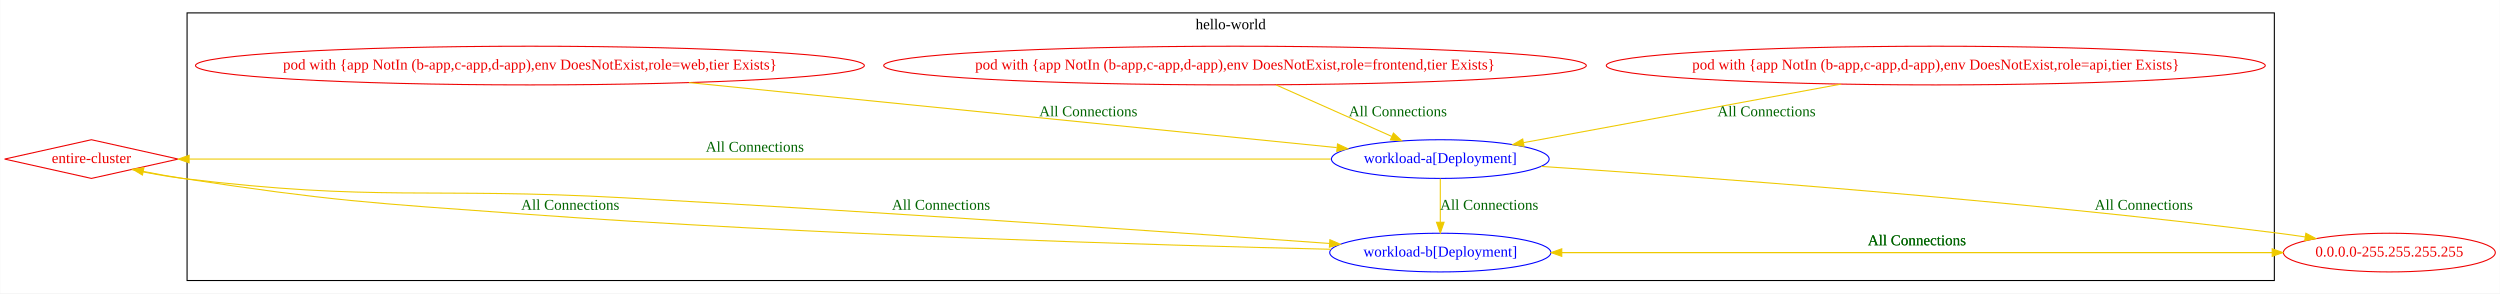
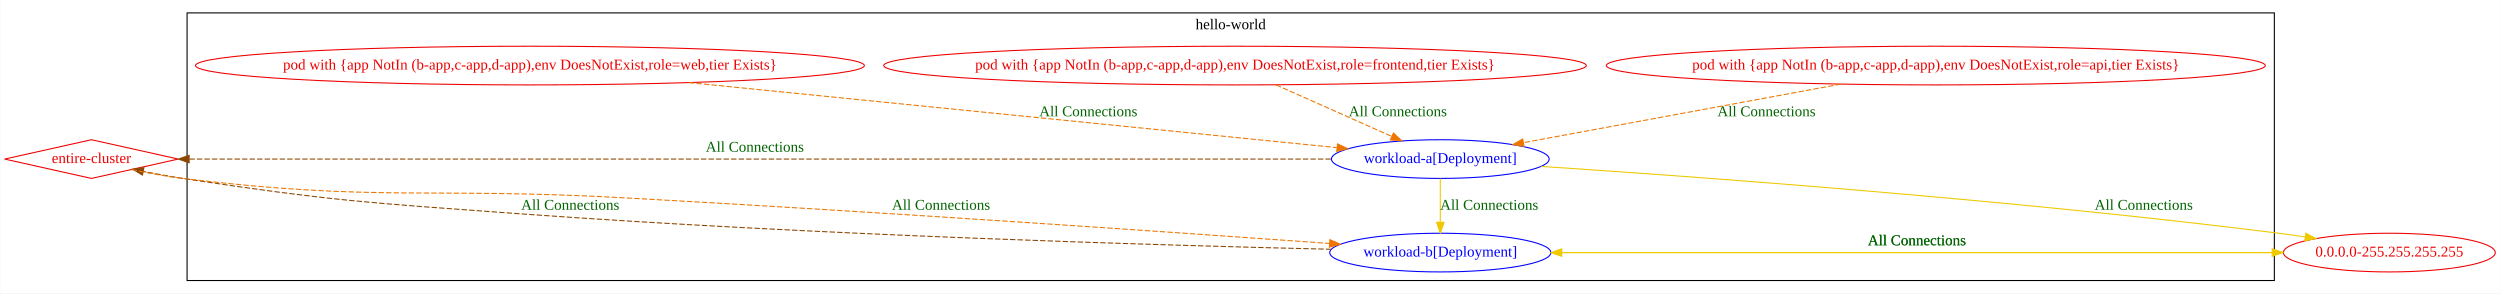
<svg xmlns="http://www.w3.org/2000/svg" width="2326pt" height="273pt" viewBox="0.00 0.00 2325.68 273.00">
  <g id="graph0" class="graph" transform="scale(1 1) rotate(0) translate(4 269)">
    <polygon fill="white" stroke="transparent" points="-4,4 -4,-269 2321.68,-269 2321.68,4 -4,4" />
    <g id="clust1" class="cluster">
      <polygon fill="none" stroke="black" points="169.89,-8 169.89,-257 2111.89,-257 2111.89,-8 169.89,-8" />
      <text text-anchor="middle" x="1140.89" y="-241.8" font-family="Times New Roman,serif" font-size="14.00">hello-world</text>
    </g>
    <g id="node1" class="node">
      <ellipse fill="none" stroke="blue" cx="1335.89" cy="-121" rx="101.28" ry="18" />
      <text text-anchor="middle" x="1335.89" y="-117.3" font-family="Times New Roman,serif" font-size="14.00" fill="blue">workload-a[Deployment]</text>
    </g>
    <g id="node2" class="node">
      <ellipse fill="none" stroke="blue" cx="1335.89" cy="-34" rx="102.88" ry="18" />
      <text text-anchor="middle" x="1335.89" y="-30.3" font-family="Times New Roman,serif" font-size="14.00" fill="blue">workload-b[Deployment]</text>
    </g>
    <g id="edge5" class="edge">
      <path fill="none" stroke="#eec900" d="M1335.89,-102.8C1335.89,-91.16 1335.89,-75.55 1335.89,-62.24" />
      <polygon fill="#eec900" stroke="#eec900" points="1339.39,-62.18 1335.89,-52.18 1332.39,-62.18 1339.39,-62.18" />
      <text text-anchor="middle" x="1381.39" y="-73.8" font-family="Times New Roman,serif" font-size="14.00" fill="darkgreen">All Connections</text>
    </g>
    <g id="node6" class="node">
      <ellipse fill="none" stroke="#ee0000" cx="2218.89" cy="-34" rx="98.58" ry="18" />
      <text text-anchor="middle" x="2218.89" y="-30.3" font-family="Times New Roman,serif" font-size="14.00" fill="#ee0000">0.0.0.0-255.255.255.255</text>
    </g>
    <g id="edge3" class="edge">
      <path fill="none" stroke="#eec900" d="M1429.78,-114.15C1576.55,-104.47 1869.08,-83.08 2115.89,-52 2123.88,-50.99 2132.2,-49.82 2140.49,-48.58" />
      <polygon fill="#eec900" stroke="#eec900" points="2141.22,-52.01 2150.57,-47.03 2140.15,-45.09 2141.22,-52.01" />
      <text text-anchor="middle" x="1990.39" y="-73.8" font-family="Times New Roman,serif" font-size="14.00" fill="darkgreen">All Connections</text>
    </g>
    <g id="node7" class="node">
      <polygon fill="none" stroke="#ee0000" points="80.89,-139 0.11,-121 80.89,-103 161.66,-121 80.89,-139" />
      <text text-anchor="middle" x="80.89" y="-117.3" font-family="Times New Roman,serif" font-size="14.00" fill="#ee0000">entire-cluster</text>
    </g>
    <g id="edge4" class="edge">
-       <path fill="none" stroke="#eec900" d="M1234.05,-121C994.86,-121 400.23,-121 172.04,-121" />
-       <polygon fill="#eec900" stroke="#eec900" points="171.78,-117.5 161.78,-121 171.78,-124.5 171.78,-117.5" />
+       <path fill="none" stroke="#8b4500" stroke-dasharray="5,2" d="M1234.05,-121C994.86,-121 400.23,-121 172.04,-121" />
+       <polygon fill="#8b4500" stroke="#8b4500" points="171.78,-117.5 161.78,-121 171.78,-124.5 171.78,-117.5" />
      <text text-anchor="middle" x="698.13" y="-127.8" font-family="Times New Roman,serif" font-size="14.00" fill="darkgreen">All Connections</text>
    </g>
    <g id="edge6" class="edge">
      <path fill="none" stroke="#eec900" d="M1438.91,-34C1606.84,-34 1938.07,-34 2109.83,-34" />
      <polygon fill="#eec900" stroke="#eec900" points="2109.9,-37.5 2119.9,-34 2109.9,-30.5 2109.9,-37.5" />
      <text text-anchor="middle" x="1779.34" y="-40.8" font-family="Times New Roman,serif" font-size="14.00" fill="darkgreen">All Connections</text>
    </g>
    <g id="edge7" class="edge">
-       <path fill="none" stroke="#eec900" d="M1234.42,-37.07C1074.18,-40.81 752.78,-50.21 480.89,-70 340.49,-80.22 305.05,-81.84 165.89,-103 153.91,-104.82 141.07,-107.18 129.08,-109.55" />
-       <polygon fill="#eec900" stroke="#eec900" points="128.36,-106.13 119.26,-111.54 129.75,-112.99 128.36,-106.13" />
+       <path fill="none" stroke="#8b4500" stroke-dasharray="5,2" d="M1234.42,-37.07C1074.18,-40.81 752.78,-50.21 480.89,-70 340.49,-80.22 305.05,-81.84 165.89,-103 153.91,-104.82 141.07,-107.18 129.08,-109.55" />
+       <polygon fill="#8b4500" stroke="#8b4500" points="128.36,-106.13 119.26,-111.54 129.75,-112.99 128.36,-106.13" />
      <text text-anchor="middle" x="526.39" y="-73.8" font-family="Times New Roman,serif" font-size="14.00" fill="darkgreen">All Connections</text>
    </g>
    <g id="node3" class="node">
      <ellipse fill="none" stroke="#ee0000" cx="1796.89" cy="-208" rx="306.55" ry="18" />
      <text text-anchor="middle" x="1796.89" y="-204.3" font-family="Times New Roman,serif" font-size="14.00" fill="#ee0000">pod with {app NotIn (b-app,c-app,d-app),env DoesNotExist,role=api,tier Exists}</text>
    </g>
    <g id="edge8" class="edge">
-       <path fill="none" stroke="#eec900" d="M1708.55,-190.71C1623.18,-174.97 1495.12,-151.36 1413.55,-136.32" />
-       <polygon fill="#eec900" stroke="#eec900" points="1413.82,-132.81 1403.35,-134.44 1412.55,-139.69 1413.82,-132.81" />
+       <path fill="none" stroke="#ee7600" stroke-dasharray="5,2" d="M1708.55,-190.71C1623.18,-174.97 1495.12,-151.36 1413.55,-136.32" />
+       <polygon fill="#ee7600" stroke="#ee7600" points="1413.82,-132.81 1403.35,-134.44 1412.55,-139.69 1413.82,-132.81" />
      <text text-anchor="middle" x="1639.39" y="-160.8" font-family="Times New Roman,serif" font-size="14.00" fill="darkgreen">All Connections</text>
    </g>
    <g id="node4" class="node">
      <ellipse fill="none" stroke="#ee0000" cx="1144.89" cy="-208" rx="326.84" ry="18" />
      <text text-anchor="middle" x="1144.89" y="-204.3" font-family="Times New Roman,serif" font-size="14.00" fill="#ee0000">pod with {app NotIn (b-app,c-app,d-app),env DoesNotExist,role=frontend,tier Exists}</text>
    </g>
    <g id="edge9" class="edge">
-       <path fill="none" stroke="#eec900" d="M1183.08,-190C1214.09,-176.2 1257.9,-156.71 1290.66,-142.12" />
-       <polygon fill="#eec900" stroke="#eec900" points="1292.31,-145.22 1300.02,-137.96 1289.46,-138.83 1292.31,-145.22" />
+       <path fill="none" stroke="#ee7600" stroke-dasharray="5,2" d="M1183.08,-190C1214.09,-176.2 1257.9,-156.71 1290.66,-142.12" />
+       <polygon fill="#ee7600" stroke="#ee7600" points="1292.31,-145.22 1300.02,-137.96 1289.46,-138.83 1292.31,-145.22" />
      <text text-anchor="middle" x="1296.39" y="-160.8" font-family="Times New Roman,serif" font-size="14.00" fill="darkgreen">All Connections</text>
    </g>
    <g id="node5" class="node">
      <ellipse fill="none" stroke="#ee0000" cx="488.89" cy="-208" rx="311.14" ry="18" />
      <text text-anchor="middle" x="488.89" y="-204.3" font-family="Times New Roman,serif" font-size="14.00" fill="#ee0000">pod with {app NotIn (b-app,c-app,d-app),env DoesNotExist,role=web,tier Exists}</text>
    </g>
    <g id="edge10" class="edge">
-       <path fill="none" stroke="#eec900" d="M636.91,-192.15C810.22,-174.75 1092.26,-146.45 1239.5,-131.67" />
-       <polygon fill="#eec900" stroke="#eec900" points="1240.26,-135.11 1249.86,-130.63 1239.56,-128.15 1240.26,-135.11" />
+       <path fill="none" stroke="#ee7600" stroke-dasharray="5,2" d="M636.91,-192.15C810.22,-174.75 1092.26,-146.45 1239.5,-131.67" />
+       <polygon fill="#ee7600" stroke="#ee7600" points="1240.26,-135.11 1249.86,-130.63 1239.56,-128.15 1240.26,-135.11" />
      <text text-anchor="middle" x="1008.39" y="-160.8" font-family="Times New Roman,serif" font-size="14.00" fill="darkgreen">All Connections</text>
    </g>
    <g id="edge1" class="edge">
      <path fill="none" stroke="#eec900" d="M2119.9,-34C1954.63,-34 1623.45,-34 1449.13,-34" />
      <polygon fill="#eec900" stroke="#eec900" points="1448.91,-30.5 1438.91,-34 1448.91,-37.5 1448.91,-30.5" />
      <text text-anchor="middle" x="1779.34" y="-40.8" font-family="Times New Roman,serif" font-size="14.00" fill="darkgreen">All Connections</text>
    </g>
    <g id="edge2" class="edge">
-       <path fill="none" stroke="#eec900" d="M118.34,-111.22C133.08,-108.1 150.2,-104.9 165.89,-103 346.96,-81.05 393.76,-94.99 575.89,-85 810.87,-72.11 1086.46,-52.98 1232.62,-42.51" />
-       <polygon fill="#eec900" stroke="#eec900" points="1233.19,-45.98 1242.91,-41.77 1232.69,-39 1233.19,-45.98" />
+       <path fill="none" stroke="#ee7600" stroke-dasharray="5,2" d="M118.34,-111.22C133.08,-108.1 150.2,-104.9 165.89,-103 346.96,-81.05 393.76,-94.99 575.89,-85 810.87,-72.11 1086.46,-52.98 1232.62,-42.51" />
+       <polygon fill="#ee7600" stroke="#ee7600" points="1233.19,-45.98 1242.91,-41.77 1232.69,-39 1233.19,-45.98" />
      <text text-anchor="middle" x="871.39" y="-73.8" font-family="Times New Roman,serif" font-size="14.00" fill="darkgreen">All Connections</text>
    </g>
  </g>
</svg>
